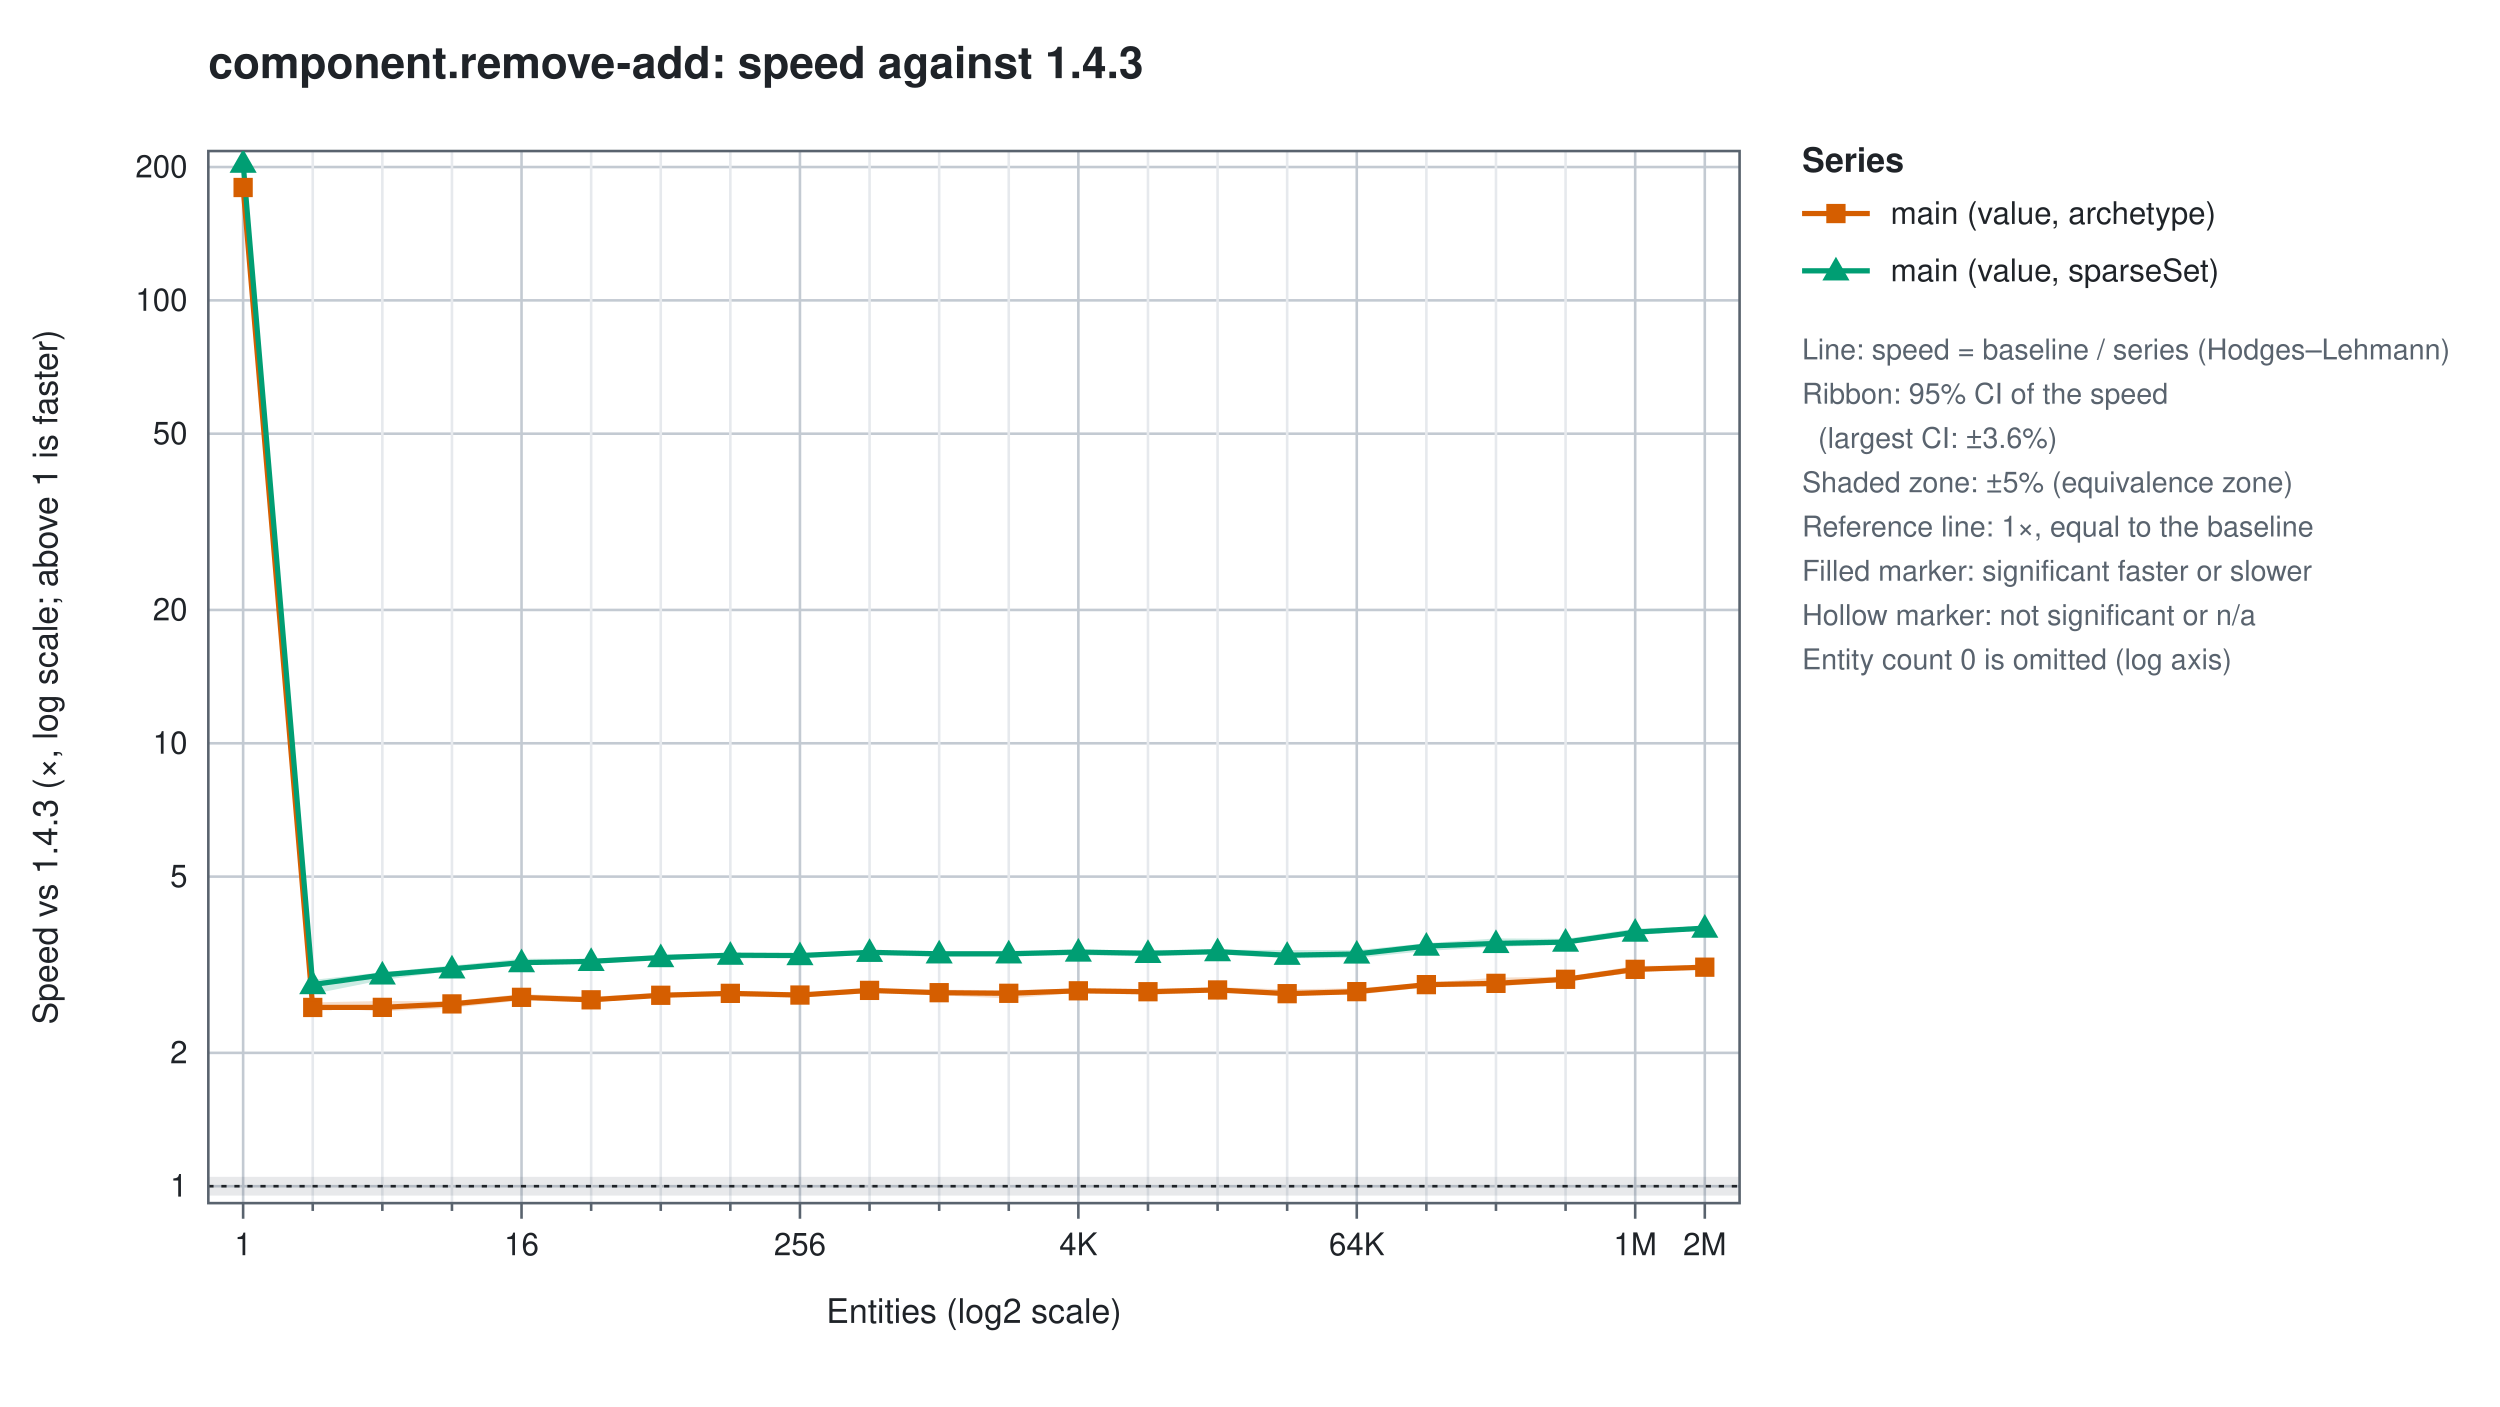
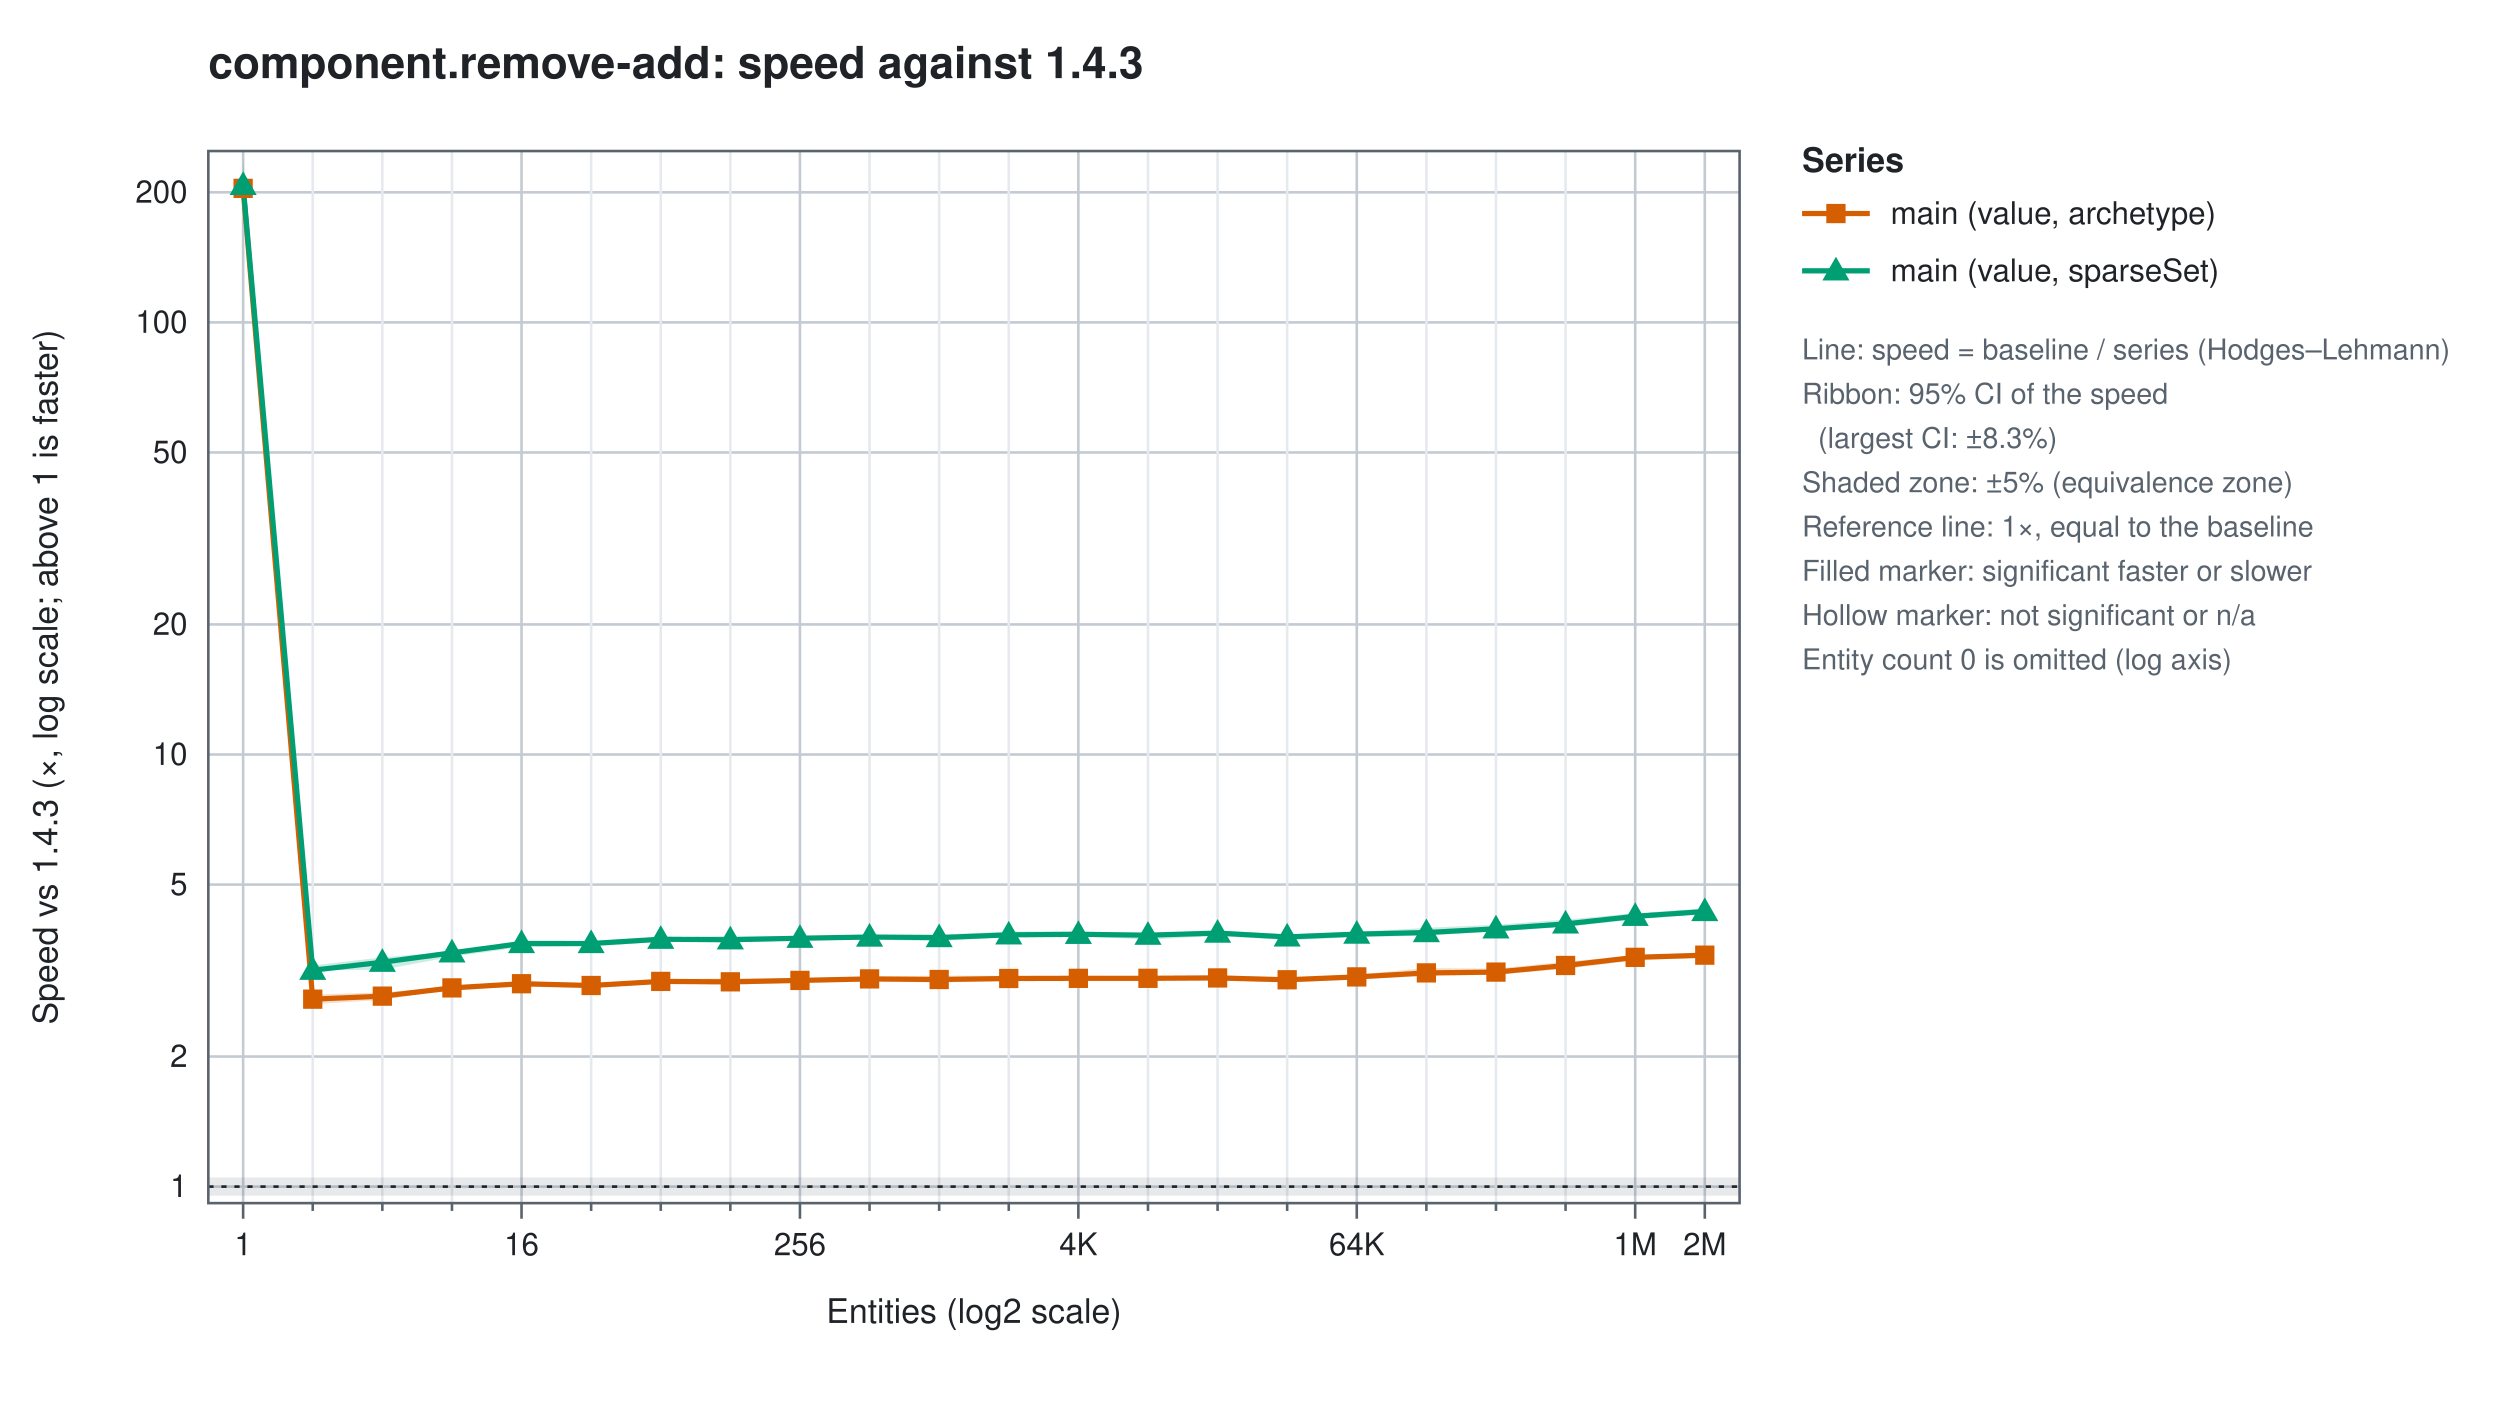
<svg xmlns="http://www.w3.org/2000/svg" viewBox="0 0 960 540" width="960" height="540" role="img" aria-label="component.remove-add: speed against 1.4.3">
  <style>
text{font-family:-apple-system,BlinkMacSystemFont,'Segoe UI',Helvetica,Arial,sans-serif;fill:#1f2328}
.title{font-size:17px;font-weight:600}.axis-title{font-size:13px}.tick{font-size:12px}.legend{font-size:12px}.legend-title{font-size:13px;font-weight:600}.note{font-size:11px;fill:#59636e}
.grid{stroke:#c3cad2;stroke-width:1}.minor{stroke:#e6e9ed;stroke-width:1}.axis{stroke:#59636e;stroke-width:1}.frame{fill:none;stroke:#59636e;stroke-width:1}
.line{fill:none;stroke:currentColor;stroke-width:2;stroke-linejoin:round}.baseline{stroke-dasharray:7 4}
.band{fill:currentColor;fill-opacity:.16;stroke:currentColor;stroke-opacity:.4;stroke-width:1;stroke-linejoin:round}.ribbon{fill:currentColor;fill-opacity:.2;stroke:none}.errbar{fill:none;stroke:currentColor;stroke-width:2.4;stroke-linecap:butt}
.zone{fill:#59636e;fill-opacity:.14;stroke:none}.ref{stroke:#1f2328;stroke-width:1;stroke-dasharray:2 3}
.marker{fill:currentColor;stroke:currentColor;stroke-width:1.4}.marker.hollow{fill:none}
.c0{color:#0072B2}
.c1{color:#D55E00}
.c2{color:#009E73}
.c3{color:#CC79A7}
.c4{color:#E69F00}
.c5{color:#56B4E9}
.c6{color:#6E6E6E}
.errbar.e0{color:#003959}
.errbar.e1{color:#6B2F00}
.errbar.e2{color:#004F3A}
.errbar.e3{color:#663D54}
.errbar.e4{color:#735000}
.errbar.e5{color:#2B5A75}
.errbar.e6{color:#373737}
@media (prefers-color-scheme: dark){
text{fill:#e6edf3}.note{fill:#9198a1}
.grid{stroke:#4a525c}.minor{stroke:#2d333b}.axis,.frame{stroke:#9198a1}.zone{fill:#9198a1}.ref{stroke:#e6edf3}
.c0{color:#5AB4F0}
.c1{color:#F28C42}
.c2{color:#2FD0A0}
.c3{color:#E69BC4}
.c4{color:#F2B83A}
.c5{color:#8FD0F5}
.c6{color:#B4B4B4}
.errbar.e0{color:#A4D6F7}
.errbar.e1{color:#F8C097}
.errbar.e2{color:#8DE5CB}
.errbar.e3{color:#F1C8DF}
.errbar.e4{color:#F8D893}
.errbar.e5{color:#C1E5FA}
.errbar.e6{color:#D6D6D6}
}
</style>
  <clipPath id="plot-area">
    <rect x="80" y="58" width="588" height="404" />
  </clipPath>
  <text class="title" x="80" y="30">component.remove-add: speed against 1.4.3</text>
-   <line class="grid" x1="80" x2="668" y1="455.5" y2="455.5" />
-   <text class="tick" text-anchor="end" x="72" y="459.5">1</text>
-   <line class="grid" x1="80" x2="668" y1="404.3" y2="404.3" />
-   <text class="tick" text-anchor="end" x="72" y="408.3">2</text>
-   <line class="grid" x1="80" x2="668" y1="336.62" y2="336.62" />
-   <text class="tick" text-anchor="end" x="72" y="340.62">5</text>
-   <line class="grid" x1="80" x2="668" y1="285.42" y2="285.42" />
-   <text class="tick" text-anchor="end" x="72" y="289.42">10</text>
-   <line class="grid" x1="80" x2="668" y1="234.22" y2="234.22" />
-   <text class="tick" text-anchor="end" x="72" y="238.22">20</text>
-   <line class="grid" x1="80" x2="668" y1="166.54" y2="166.54" />
-   <text class="tick" text-anchor="end" x="72" y="170.54">50</text>
-   <line class="grid" x1="80" x2="668" y1="115.34" y2="115.34" />
-   <text class="tick" text-anchor="end" x="72" y="119.34">100</text>
-   <line class="grid" x1="80" x2="668" y1="64.14" y2="64.14" />
-   <text class="tick" text-anchor="end" x="72" y="68.14">200</text>
+   <line class="grid" x1="80" x2="668" y1="455.66" y2="455.66" />
+   <text class="tick" text-anchor="end" x="72" y="459.66">1</text>
+   <line class="grid" x1="80" x2="668" y1="405.71" y2="405.71" />
+   <text class="tick" text-anchor="end" x="72" y="409.71">2</text>
+   <line class="grid" x1="80" x2="668" y1="339.68" y2="339.68" />
+   <text class="tick" text-anchor="end" x="72" y="343.68">5</text>
+   <line class="grid" x1="80" x2="668" y1="289.73" y2="289.73" />
+   <text class="tick" text-anchor="end" x="72" y="293.73">10</text>
+   <line class="grid" x1="80" x2="668" y1="239.78" y2="239.78" />
+   <text class="tick" text-anchor="end" x="72" y="243.78">20</text>
+   <line class="grid" x1="80" x2="668" y1="173.75" y2="173.75" />
+   <text class="tick" text-anchor="end" x="72" y="177.75">50</text>
+   <line class="grid" x1="80" x2="668" y1="123.8" y2="123.8" />
+   <text class="tick" text-anchor="end" x="72" y="127.8">100</text>
+   <line class="grid" x1="80" x2="668" y1="73.85" y2="73.85" />
+   <text class="tick" text-anchor="end" x="72" y="77.85">200</text>
  <line class="grid" x1="93.36" x2="93.36" y1="58" y2="462" />
  <line class="axis" x1="93.36" x2="93.36" y1="462" y2="468" />
  <text class="tick" text-anchor="middle" x="93.36" y="482">1</text>
  <line class="minor" x1="120.09" x2="120.09" y1="58" y2="462" />
  <line class="axis" x1="120.09" x2="120.09" y1="462" y2="465" />
  <line class="minor" x1="146.82" x2="146.82" y1="58" y2="462" />
  <line class="axis" x1="146.82" x2="146.82" y1="462" y2="465" />
  <line class="minor" x1="173.55" x2="173.55" y1="58" y2="462" />
  <line class="axis" x1="173.55" x2="173.55" y1="462" y2="465" />
  <line class="grid" x1="200.27" x2="200.27" y1="58" y2="462" />
  <line class="axis" x1="200.27" x2="200.27" y1="462" y2="468" />
  <text class="tick" text-anchor="middle" x="200.27" y="482">16</text>
  <line class="minor" x1="227" x2="227" y1="58" y2="462" />
  <line class="axis" x1="227" x2="227" y1="462" y2="465" />
  <line class="minor" x1="253.73" x2="253.73" y1="58" y2="462" />
  <line class="axis" x1="253.73" x2="253.73" y1="462" y2="465" />
  <line class="minor" x1="280.45" x2="280.45" y1="58" y2="462" />
  <line class="axis" x1="280.45" x2="280.45" y1="462" y2="465" />
  <line class="grid" x1="307.18" x2="307.18" y1="58" y2="462" />
  <line class="axis" x1="307.18" x2="307.18" y1="462" y2="468" />
  <text class="tick" text-anchor="middle" x="307.18" y="482">256</text>
  <line class="minor" x1="333.91" x2="333.91" y1="58" y2="462" />
  <line class="axis" x1="333.91" x2="333.91" y1="462" y2="465" />
  <line class="minor" x1="360.64" x2="360.64" y1="58" y2="462" />
  <line class="axis" x1="360.64" x2="360.64" y1="462" y2="465" />
  <line class="minor" x1="387.36" x2="387.36" y1="58" y2="462" />
  <line class="axis" x1="387.36" x2="387.36" y1="462" y2="465" />
  <line class="grid" x1="414.09" x2="414.09" y1="58" y2="462" />
  <line class="axis" x1="414.09" x2="414.09" y1="462" y2="468" />
  <text class="tick" text-anchor="middle" x="414.09" y="482">4K</text>
  <line class="minor" x1="440.82" x2="440.82" y1="58" y2="462" />
  <line class="axis" x1="440.82" x2="440.82" y1="462" y2="465" />
  <line class="minor" x1="467.55" x2="467.55" y1="58" y2="462" />
  <line class="axis" x1="467.55" x2="467.55" y1="462" y2="465" />
  <line class="minor" x1="494.27" x2="494.27" y1="58" y2="462" />
  <line class="axis" x1="494.27" x2="494.27" y1="462" y2="465" />
  <line class="grid" x1="521" x2="521" y1="58" y2="462" />
  <line class="axis" x1="521" x2="521" y1="462" y2="468" />
  <text class="tick" text-anchor="middle" x="521" y="482">64K</text>
  <line class="minor" x1="547.73" x2="547.73" y1="58" y2="462" />
  <line class="axis" x1="547.73" x2="547.73" y1="462" y2="465" />
  <line class="minor" x1="574.45" x2="574.45" y1="58" y2="462" />
  <line class="axis" x1="574.45" x2="574.45" y1="462" y2="465" />
  <line class="minor" x1="601.18" x2="601.18" y1="58" y2="462" />
  <line class="axis" x1="601.18" x2="601.18" y1="462" y2="465" />
  <line class="grid" x1="627.91" x2="627.91" y1="58" y2="462" />
  <line class="axis" x1="627.91" x2="627.91" y1="462" y2="468" />
  <text class="tick" text-anchor="middle" x="627.91" y="482">1M</text>
  <line class="grid" x1="654.64" x2="654.64" y1="58" y2="462" />
  <line class="axis" x1="654.64" x2="654.64" y1="462" y2="468" />
  <text class="tick" text-anchor="middle" x="654.64" y="482">2M</text>
-   <rect class="zone" x="80" y="451.9" width="588" height="7.21" />
-   <line class="ref" x1="80" x2="668" y1="455.5" y2="455.5" />
+   <rect class="zone" x="80" y="452.14" width="588" height="7.03" />
+   <line class="ref" x1="80" x2="668" y1="455.66" y2="455.66" />
  <rect class="frame" x="80" y="58" width="588" height="404" />
  <text class="axis-title" text-anchor="middle" x="374" y="508">Entities (log2 scale)</text>
  <text class="axis-title" text-anchor="middle" transform="translate(22 260) rotate(-90)">Speed vs 1.4.3 (×, log scale; above 1 is faster)</text>
  <g clip-path="url(#plot-area)">
-     <polygon class="ribbon c1" points="93.36,70.6 120.09,384.92 146.82,384.37 173.55,384.49 200.27,381.72 227,382.77 253.73,381.17 280.45,380.47 307.18,381.16 333.91,379.99 360.64,380.07 387.36,380.22 414.09,379.61 440.82,379.82 467.55,379.08 494.27,379.93 521,379.48 547.73,377.39 574.45,375.41 601.18,375.04 627.91,370.9 654.64,370.79 654.64,372.1 627.91,373.3 601.18,377.03 574.45,378.78 547.73,379.15 521,381.97 494.27,382.26 467.55,380.94 440.82,382.08 414.09,381.22 387.36,383.45 360.64,382.17 333.91,381.35 307.18,383.03 280.45,382.73 253.73,382.83 227,384.9 200.27,384.18 173.55,387.01 146.82,388.35 120.09,386.86 93.36,72.92" />
-     <polygon class="ribbon c2" points="93.36,60.9 120.09,376.28 146.82,373.32 173.55,370.76 200.27,368.15 227,368.2 253.73,366.73 280.45,365.86 307.18,366.21 333.91,365.26 360.64,365.31 387.36,365.11 414.09,364.9 440.82,364.81 467.55,364.68 494.27,364.81 521,364.82 547.73,362.18 574.45,360.34 601.18,360.49 627.91,356.59 654.64,355.62 654.64,357.13 627.91,359.13 601.18,362.77 574.45,363.61 547.73,365.17 521,367.88 494.27,367.96 467.55,366.46 440.82,367.29 414.09,366.78 387.36,367.29 360.64,367.48 333.91,366.63 307.18,367.96 280.45,368.05 253.73,368.44 227,370.11 200.27,370.38 173.55,372.78 146.82,376.34 120.09,381.72 93.36,63.46" />
-     <polyline class="line c1" points="93.36,72 120.09,386.86 146.82,386.83 173.55,385.5 200.27,382.98 227,383.93 253.73,382.19 280.45,381.45 307.18,382.1 333.91,380.31 360.64,381.19 387.36,381.43 414.09,380.47 440.82,380.82 467.55,380.14 494.27,381.57 521,380.79 547.73,378.1 574.45,377.61 601.18,376.05 627.91,372.23 654.64,371.4" />
-     <polyline class="line c2" points="93.36,62.66 120.09,378.08 146.82,374.37 173.55,372.03 200.27,369.65 227,369.16 253.73,367.7 280.45,366.79 307.18,366.93 333.91,365.69 360.64,366.26 387.36,366.27 414.09,365.57 440.82,366.08 467.55,365.43 494.27,366.8 521,366.33 547.73,363.29 574.45,362.27 601.18,361.77 627.91,357.93 654.64,356.39" />
-     <rect class="marker c1" x="90.36" y="69" width="6" height="6" />
-     <rect class="marker c1" x="117.09" y="383.86" width="6" height="6" />
-     <rect class="marker c1" x="143.82" y="383.83" width="6" height="6" />
-     <rect class="marker c1" x="170.55" y="382.5" width="6" height="6" />
-     <rect class="marker c1" x="197.27" y="379.98" width="6" height="6" />
-     <rect class="marker c1" x="224" y="380.93" width="6" height="6" />
-     <rect class="marker c1" x="250.73" y="379.19" width="6" height="6" />
-     <rect class="marker c1" x="277.45" y="378.45" width="6" height="6" />
-     <rect class="marker c1" x="304.18" y="379.1" width="6" height="6" />
-     <rect class="marker c1" x="330.91" y="377.31" width="6" height="6" />
-     <rect class="marker c1" x="357.64" y="378.19" width="6" height="6" />
-     <rect class="marker c1" x="384.36" y="378.43" width="6" height="6" />
-     <rect class="marker c1" x="411.09" y="377.47" width="6" height="6" />
-     <rect class="marker c1" x="437.82" y="377.82" width="6" height="6" />
-     <rect class="marker c1" x="464.55" y="377.14" width="6" height="6" />
-     <rect class="marker c1" x="491.27" y="378.57" width="6" height="6" />
-     <rect class="marker c1" x="518" y="377.79" width="6" height="6" />
-     <rect class="marker c1" x="544.73" y="375.1" width="6" height="6" />
-     <rect class="marker c1" x="571.45" y="374.61" width="6" height="6" />
-     <rect class="marker c1" x="598.18" y="373.05" width="6" height="6" />
-     <rect class="marker c1" x="624.91" y="369.23" width="6" height="6" />
-     <rect class="marker c1" x="651.64" y="368.4" width="6" height="6" />
-     <polygon class="marker c2" points="93.36,58.66 97.36,65.66 89.36,65.66" />
-     <polygon class="marker c2" points="120.09,374.08 124.09,381.08 116.09,381.08" />
-     <polygon class="marker c2" points="146.82,370.37 150.82,377.37 142.82,377.37" />
-     <polygon class="marker c2" points="173.55,368.03 177.55,375.03 169.55,375.03" />
-     <polygon class="marker c2" points="200.27,365.65 204.27,372.65 196.27,372.65" />
-     <polygon class="marker c2" points="227,365.16 231,372.16 223,372.16" />
-     <polygon class="marker c2" points="253.73,363.7 257.73,370.7 249.73,370.7" />
-     <polygon class="marker c2" points="280.45,362.79 284.45,369.79 276.45,369.79" />
-     <polygon class="marker c2" points="307.18,362.93 311.18,369.93 303.18,369.93" />
-     <polygon class="marker c2" points="333.91,361.69 337.91,368.69 329.91,368.69" />
-     <polygon class="marker c2" points="360.64,362.26 364.64,369.26 356.64,369.26" />
-     <polygon class="marker c2" points="387.36,362.27 391.36,369.27 383.36,369.27" />
-     <polygon class="marker c2" points="414.09,361.57 418.09,368.57 410.09,368.57" />
-     <polygon class="marker c2" points="440.82,362.08 444.82,369.08 436.82,369.08" />
-     <polygon class="marker c2" points="467.55,361.43 471.55,368.43 463.55,368.43" />
-     <polygon class="marker c2" points="494.27,362.8 498.27,369.8 490.27,369.8" />
-     <polygon class="marker c2" points="521,362.33 525,369.33 517,369.33" />
-     <polygon class="marker c2" points="547.73,359.29 551.73,366.29 543.73,366.29" />
-     <polygon class="marker c2" points="574.45,358.27 578.45,365.27 570.45,365.27" />
-     <polygon class="marker c2" points="601.18,357.77 605.18,364.77 597.18,364.77" />
-     <polygon class="marker c2" points="627.91,353.93 631.91,360.93 623.91,360.93" />
-     <polygon class="marker c2" points="654.64,352.39 658.64,359.39 650.64,359.39" />
+     <polygon class="ribbon c1" points="93.36,71.63 120.09,381.91 146.82,381.07 173.55,378.88 200.27,376.76 227,377.85 253.73,376.15 280.45,375.68 307.18,375.69 333.91,375.09 360.64,374.63 387.36,374.71 414.09,374.71 440.82,374.88 467.55,374.4 494.27,375.51 521,374.29 547.73,371.72 574.45,371.94 601.18,369.29 627.91,366.91 654.64,365.88 654.64,367.79 627.91,368.75 601.18,372.03 574.45,374.28 547.73,374.78 521,376.08 494.27,377.28 467.55,376.37 440.82,376.27 414.09,376.36 387.36,376.78 360.64,377.3 333.91,376.86 307.18,377.24 280.45,378.23 253.73,377.54 227,379.34 200.27,378.91 173.55,379.87 146.82,383.95 120.09,385.61 93.36,80.99" />
+     <polygon class="ribbon c2" points="93.36,60.83 120.09,370.72 146.82,367.61 173.55,365.36 200.27,361.29 227,361.62 253.73,360.08 280.45,359.33 307.18,359.48 333.91,359.17 360.64,358.84 387.36,357.72 414.09,357.67 440.82,358.37 467.55,357.39 494.27,358.78 521,357.88 547.73,356.28 574.45,355.1 601.18,353.11 627.91,350.68 654.64,348.84 654.64,350.99 627.91,353.09 601.18,355.94 574.45,357.6 547.73,359.31 521,359.85 494.27,361.09 467.55,359.35 440.82,360.82 414.09,359.53 387.36,359.79 360.64,361.4 333.91,360.77 307.18,361.13 280.45,361.79 253.73,361.72 227,363.26 200.27,363.73 173.55,367.36 146.82,372.37 120.09,372.61 93.36,72.02" />
+     <polyline class="line c1" points="93.36,72.33 120.09,383.68 146.82,382.52 173.55,379.35 200.27,377.75 227,378.43 253.73,376.86 280.45,377.02 307.18,376.48 333.91,375.9 360.64,376.13 387.36,375.74 414.09,375.68 440.82,375.67 467.55,375.53 494.27,376.23 521,375.13 547.73,373.59 574.45,373.29 601.18,370.74 627.91,367.62 654.64,366.78" />
+     <polyline class="line c2" points="93.36,71.18 120.09,372.56 146.82,369.49 173.55,365.88 200.27,362.3 227,362.31 253.73,360.66 280.45,360.86 307.18,360.28 333.91,359.82 360.64,360.03 387.36,358.98 414.09,358.77 440.82,359.11 467.55,358.31 494.27,359.78 521,358.7 547.73,358.1 574.45,356.66 601.18,354.78 627.91,351.86 654.64,350.01" />
+     <rect class="marker c1" x="90.36" y="69.33" width="6" height="6" />
+     <rect class="marker c1" x="117.09" y="380.68" width="6" height="6" />
+     <rect class="marker c1" x="143.82" y="379.52" width="6" height="6" />
+     <rect class="marker c1" x="170.55" y="376.35" width="6" height="6" />
+     <rect class="marker c1" x="197.27" y="374.75" width="6" height="6" />
+     <rect class="marker c1" x="224" y="375.43" width="6" height="6" />
+     <rect class="marker c1" x="250.73" y="373.86" width="6" height="6" />
+     <rect class="marker c1" x="277.45" y="374.02" width="6" height="6" />
+     <rect class="marker c1" x="304.18" y="373.48" width="6" height="6" />
+     <rect class="marker c1" x="330.91" y="372.9" width="6" height="6" />
+     <rect class="marker c1" x="357.64" y="373.13" width="6" height="6" />
+     <rect class="marker c1" x="384.36" y="372.74" width="6" height="6" />
+     <rect class="marker c1" x="411.09" y="372.68" width="6" height="6" />
+     <rect class="marker c1" x="437.82" y="372.67" width="6" height="6" />
+     <rect class="marker c1" x="464.55" y="372.53" width="6" height="6" />
+     <rect class="marker c1" x="491.27" y="373.23" width="6" height="6" />
+     <rect class="marker c1" x="518" y="372.13" width="6" height="6" />
+     <rect class="marker c1" x="544.73" y="370.59" width="6" height="6" />
+     <rect class="marker c1" x="571.45" y="370.29" width="6" height="6" />
+     <rect class="marker c1" x="598.18" y="367.74" width="6" height="6" />
+     <rect class="marker c1" x="624.91" y="364.62" width="6" height="6" />
+     <rect class="marker c1" x="651.64" y="363.78" width="6" height="6" />
+     <polygon class="marker c2" points="93.36,67.18 97.36,74.18 89.36,74.18" />
+     <polygon class="marker c2" points="120.09,368.56 124.09,375.56 116.09,375.56" />
+     <polygon class="marker c2" points="146.82,365.49 150.82,372.49 142.82,372.49" />
+     <polygon class="marker c2" points="173.55,361.88 177.55,368.88 169.55,368.88" />
+     <polygon class="marker c2" points="200.27,358.3 204.27,365.3 196.27,365.3" />
+     <polygon class="marker c2" points="227,358.31 231,365.31 223,365.31" />
+     <polygon class="marker c2" points="253.73,356.66 257.73,363.66 249.73,363.66" />
+     <polygon class="marker c2" points="280.45,356.86 284.45,363.86 276.45,363.86" />
+     <polygon class="marker c2" points="307.18,356.28 311.18,363.28 303.18,363.28" />
+     <polygon class="marker c2" points="333.91,355.82 337.91,362.82 329.91,362.82" />
+     <polygon class="marker c2" points="360.64,356.03 364.64,363.03 356.64,363.03" />
+     <polygon class="marker c2" points="387.36,354.98 391.36,361.98 383.36,361.98" />
+     <polygon class="marker c2" points="414.09,354.77 418.09,361.77 410.09,361.77" />
+     <polygon class="marker c2" points="440.82,355.11 444.82,362.11 436.82,362.11" />
+     <polygon class="marker c2" points="467.55,354.31 471.55,361.31 463.55,361.31" />
+     <polygon class="marker c2" points="494.27,355.78 498.27,362.78 490.27,362.78" />
+     <polygon class="marker c2" points="521,354.7 525,361.7 517,361.7" />
+     <polygon class="marker c2" points="547.73,354.1 551.73,361.1 543.73,361.1" />
+     <polygon class="marker c2" points="574.45,352.66 578.45,359.66 570.45,359.66" />
+     <polygon class="marker c2" points="601.18,350.78 605.18,357.78 597.18,357.78" />
+     <polygon class="marker c2" points="627.91,347.86 631.91,354.86 623.91,354.86" />
+     <polygon class="marker c2" points="654.64,346.01 658.64,353.01 650.64,353.01" />
  </g>
  <text class="legend-title" x="692" y="66">Series</text>
  <line class="line c1" x1="692" x2="718" y1="82" y2="82" />
  <rect class="marker c1" x="702" y="79" width="6" height="6" />
  <text class="legend" x="726" y="86">main (value, archetype)</text>
  <line class="line c2" x1="692" x2="718" y1="104" y2="104" />
  <polygon class="marker c2" points="705,100 709,107 701,107" />
  <text class="legend" x="726" y="108">main (value, sparseSet)</text>
  <text class="note" x="692" y="138" xml:space="preserve">Line: speed = baseline / series (Hodges–Lehmann)</text>
  <text class="note" x="692" y="155" xml:space="preserve">Ribbon: 95% CI of the speed</text>
-   <text class="note" x="692" y="172" xml:space="preserve">  (largest CI: ±3.6%)</text>
+   <text class="note" x="692" y="172" xml:space="preserve">  (largest CI: ±8.3%)</text>
  <text class="note" x="692" y="189" xml:space="preserve">Shaded zone: ±5% (equivalence zone)</text>
  <text class="note" x="692" y="206" xml:space="preserve">Reference line: 1×, equal to the baseline</text>
  <text class="note" x="692" y="223" xml:space="preserve">Filled marker: significant faster or slower</text>
  <text class="note" x="692" y="240" xml:space="preserve">Hollow marker: not significant or n/a</text>
  <text class="note" x="692" y="257" xml:space="preserve">Entity count 0 is omitted (log axis)</text>
</svg>
